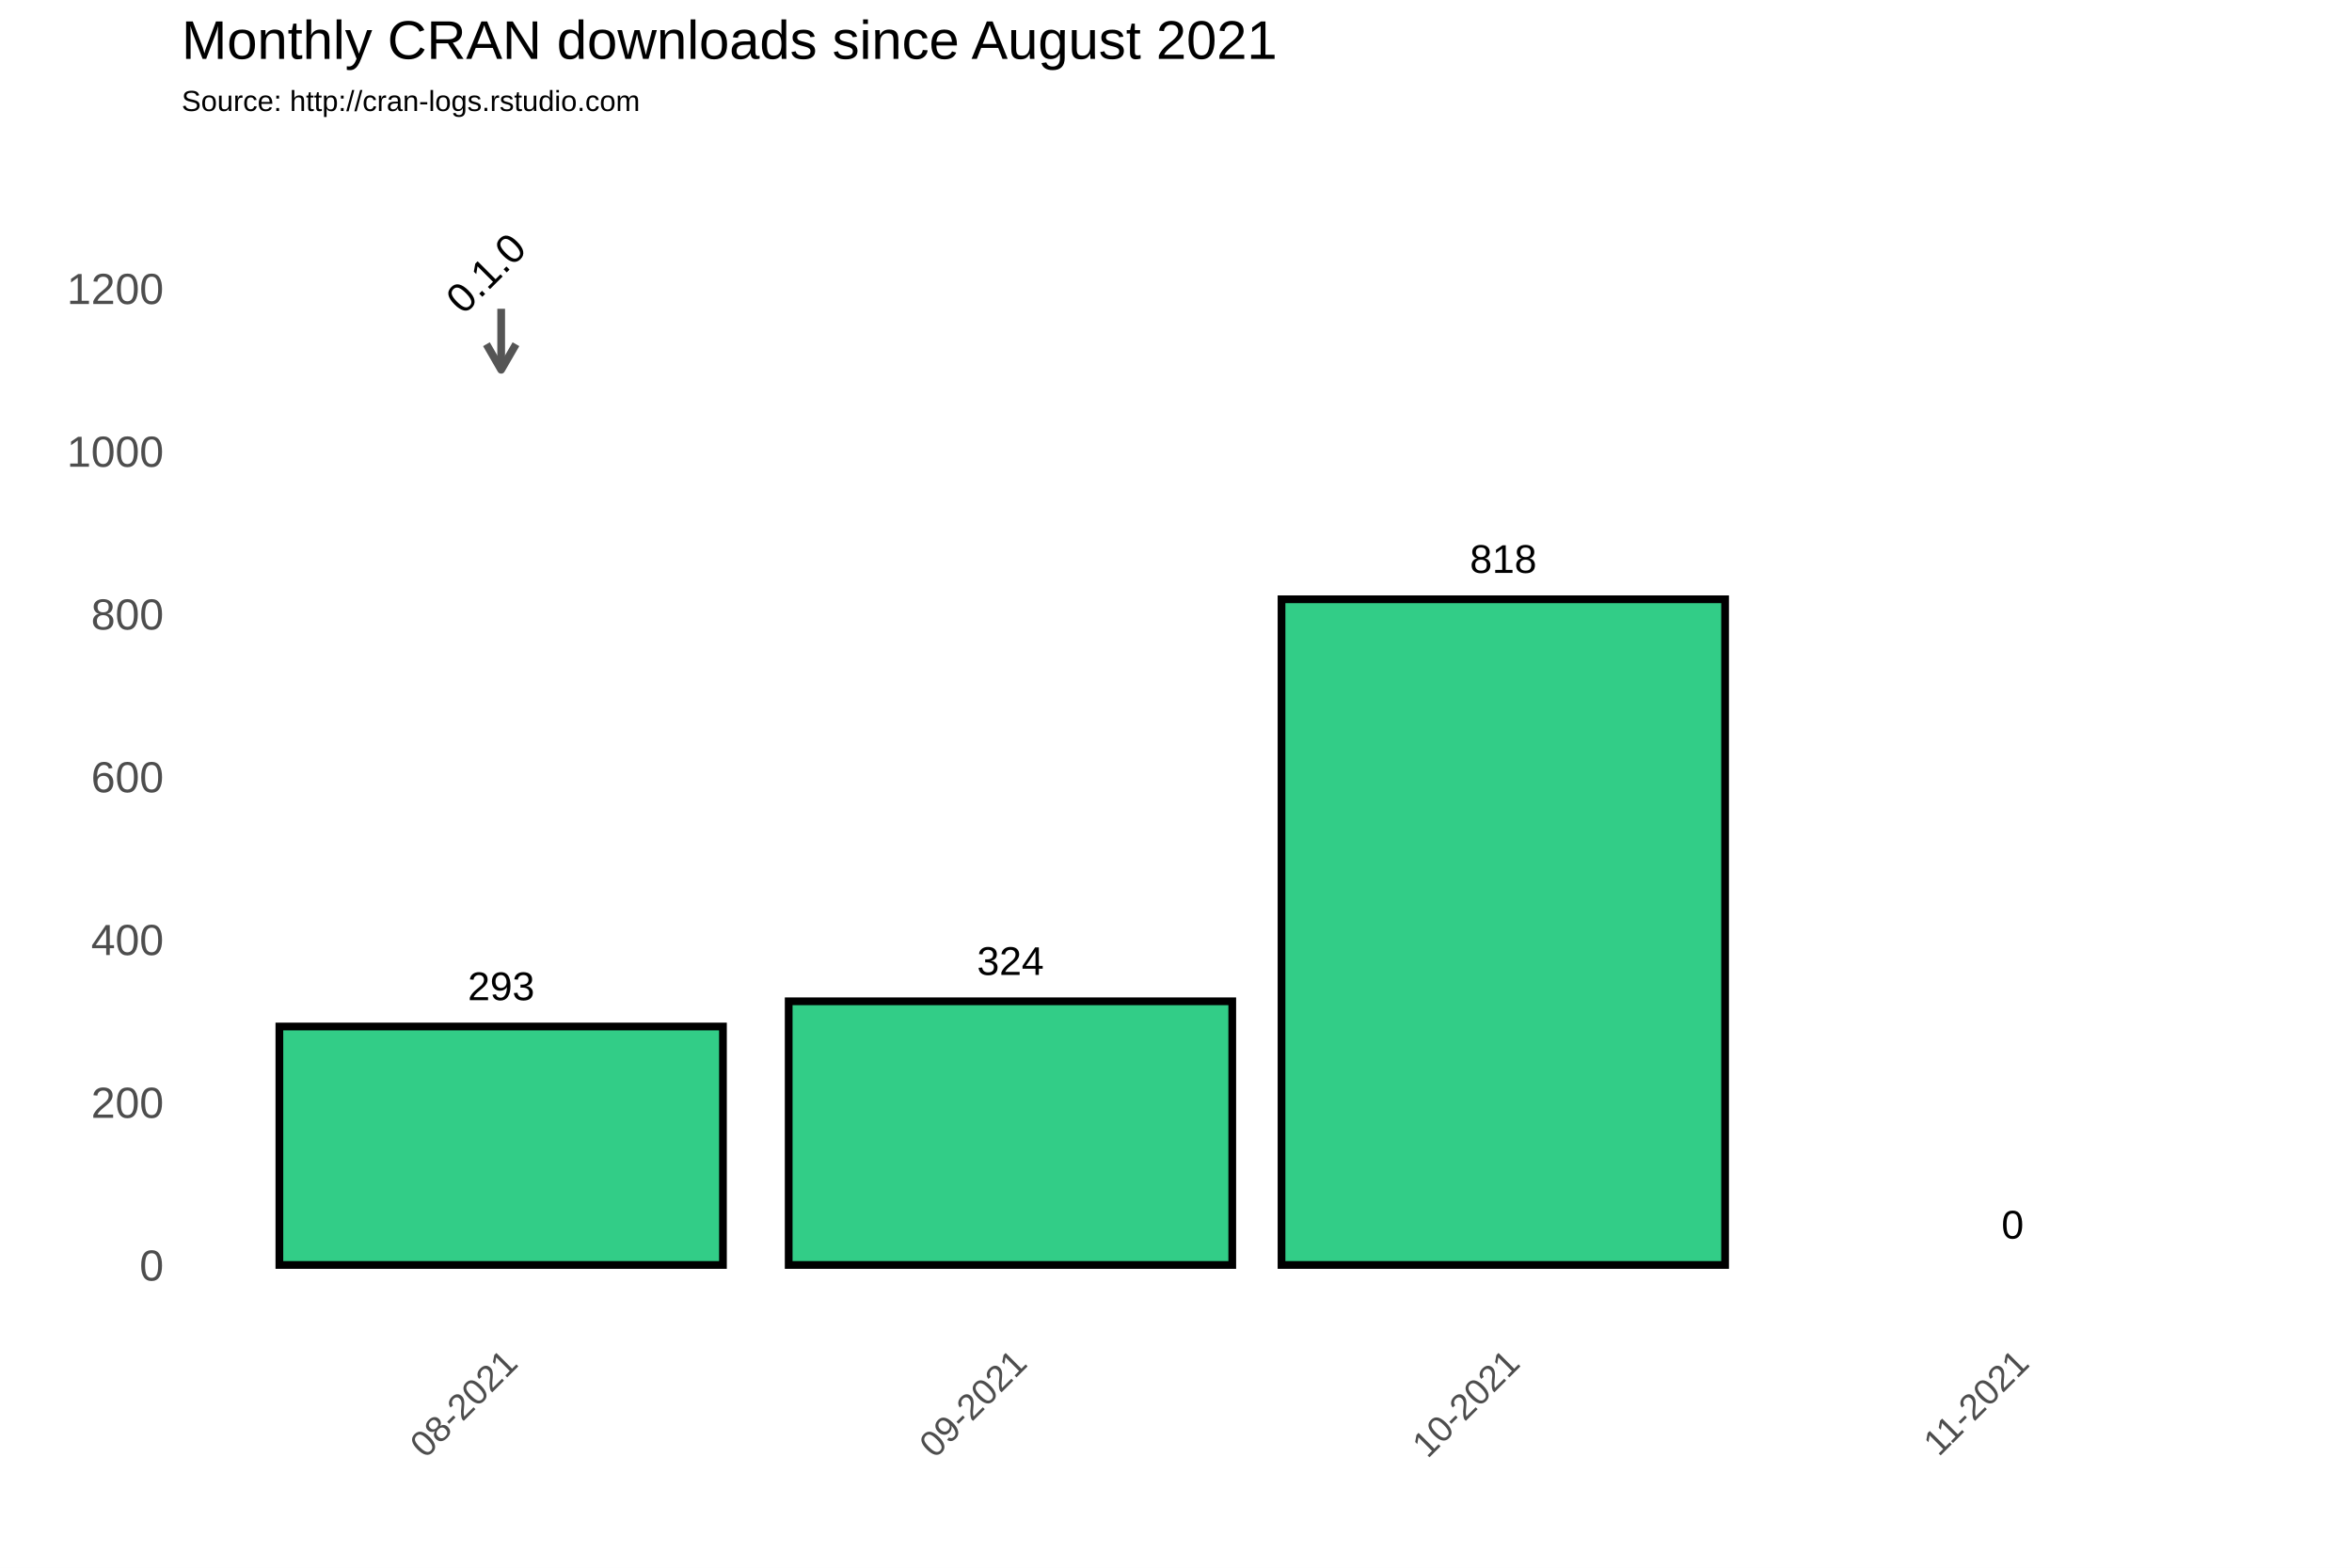
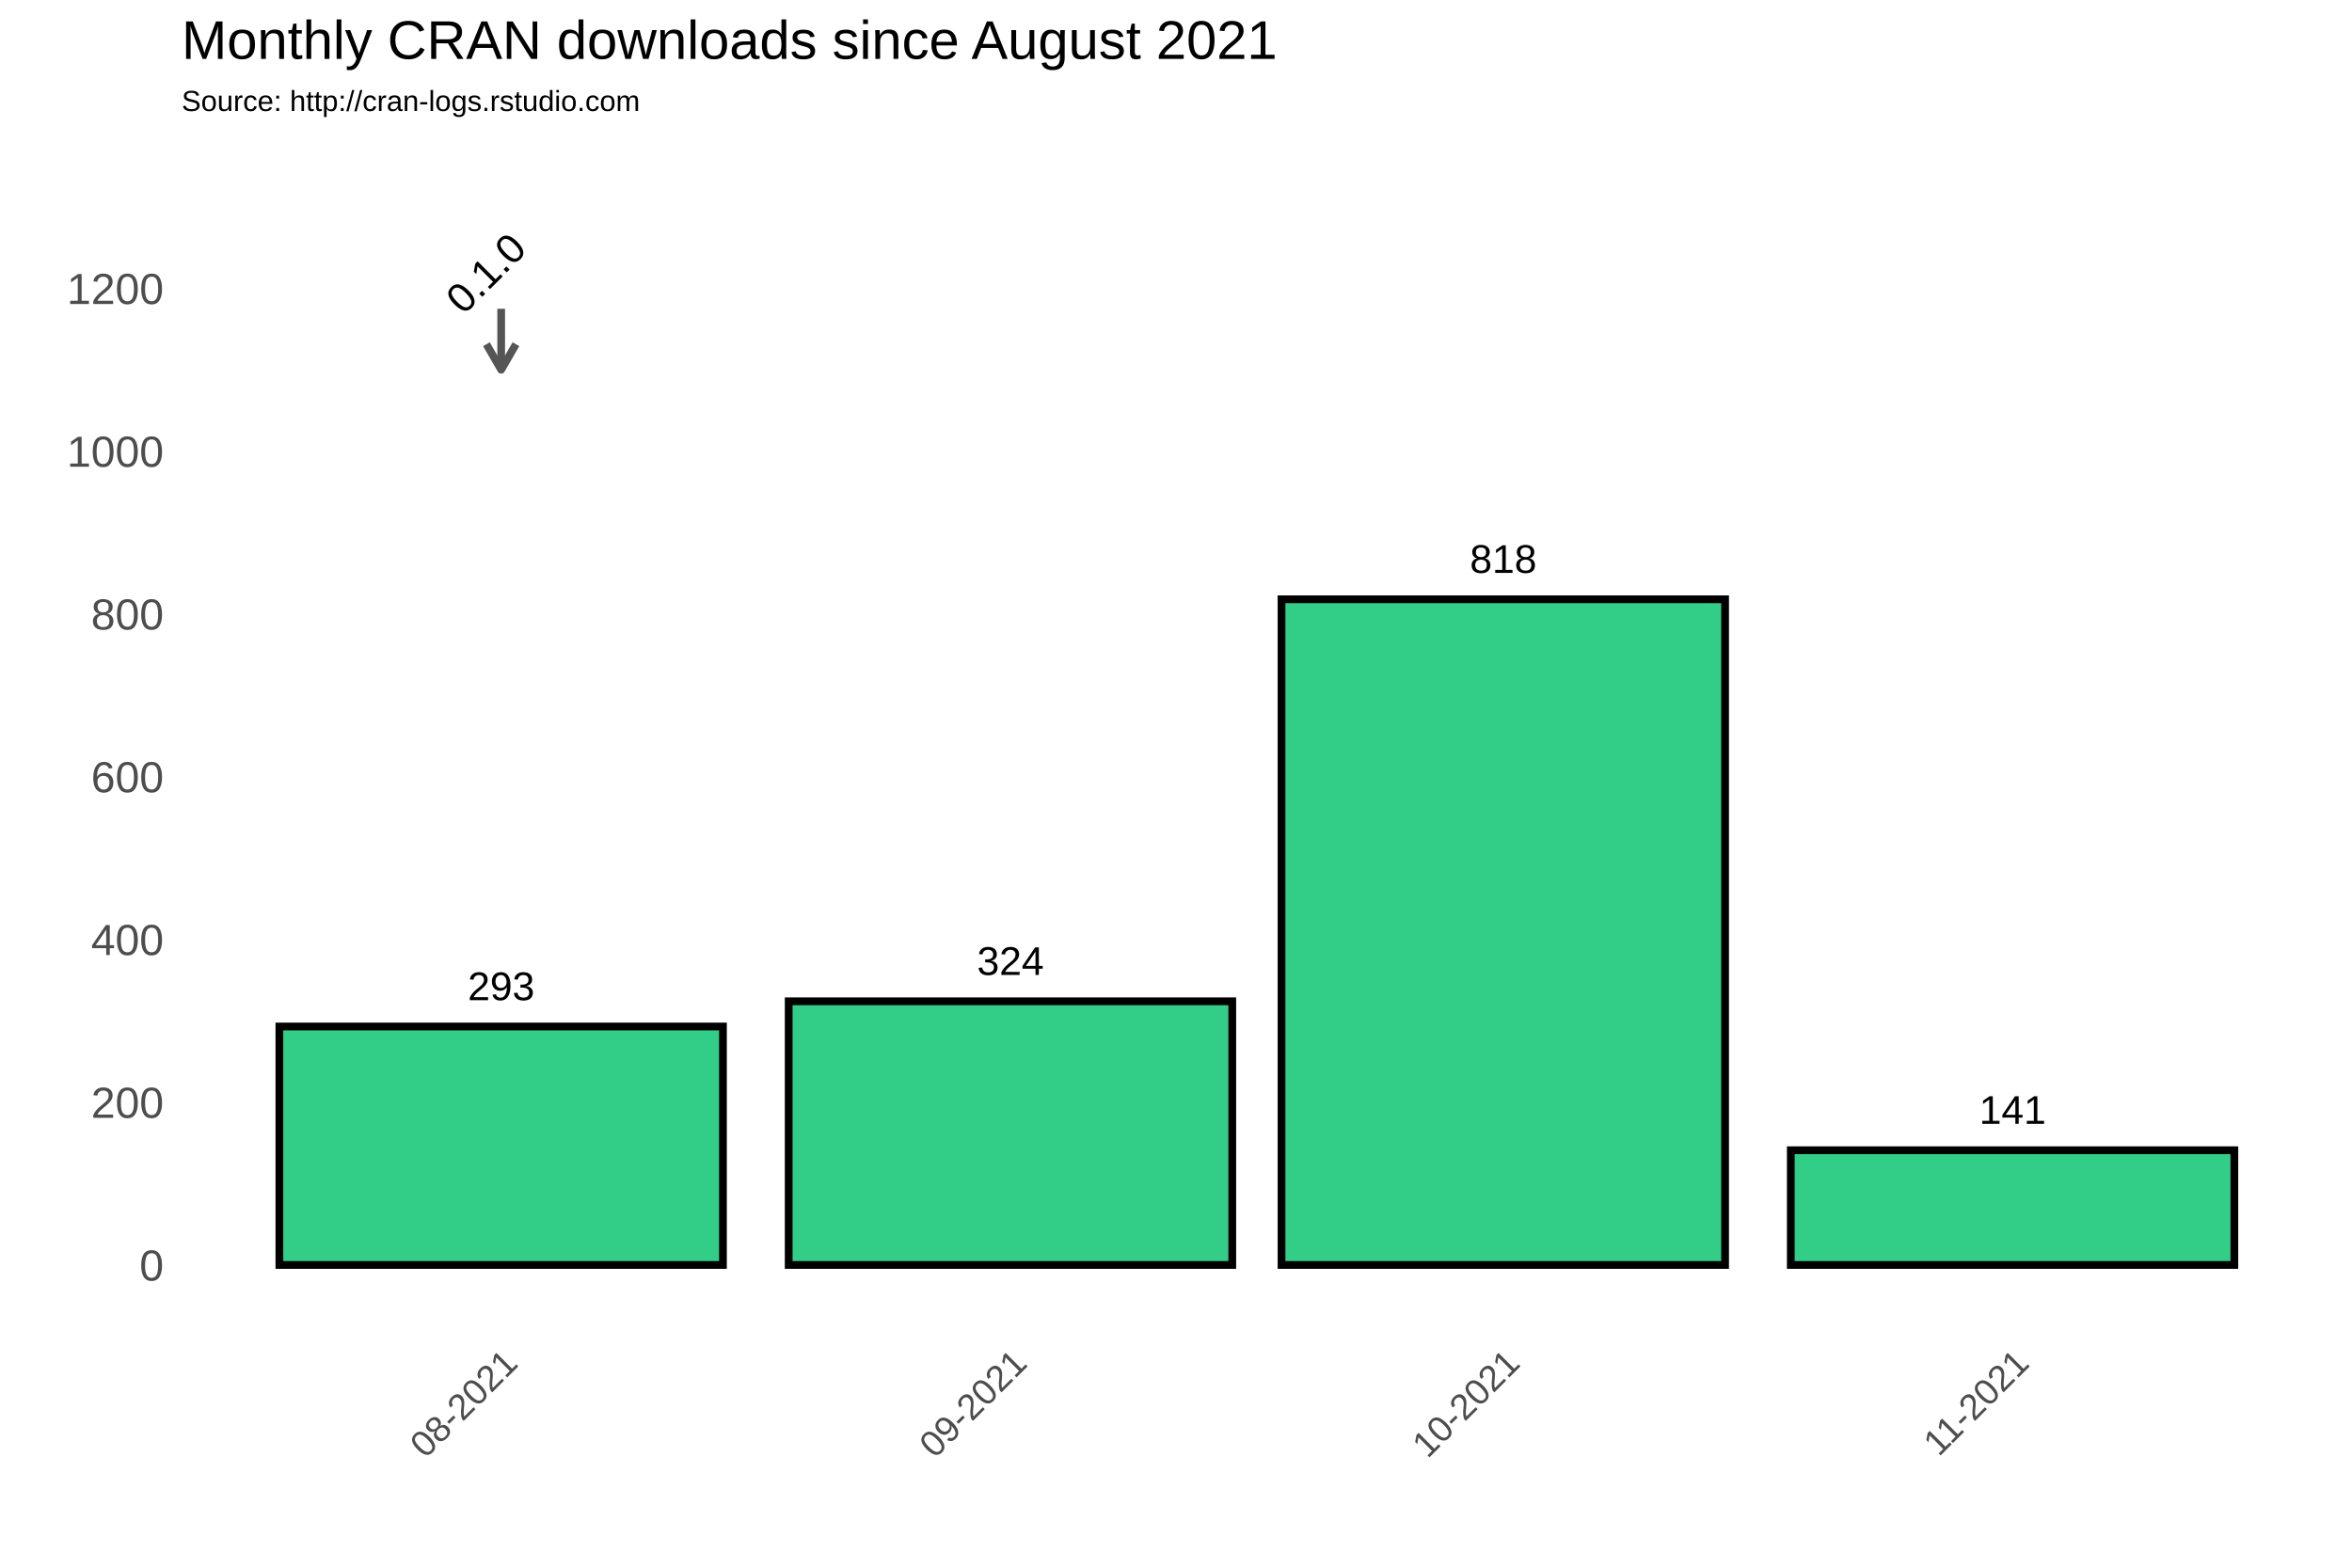
<svg xmlns="http://www.w3.org/2000/svg" class="svglite" width="648.00pt" height="432.00pt" viewBox="0 0 648.00 432.00">
  <defs>
    <style type="text/css">
    .svglite line, .svglite polyline, .svglite polygon, .svglite path, .svglite rect, .svglite circle {
      fill: none;
      stroke: #000000;
      stroke-linecap: round;
      stroke-linejoin: round;
      stroke-miterlimit: 10.00;
    }
  </style>
  </defs>
  <rect width="100%" height="100%" style="stroke: none; fill: #FFFFFF;" />
  <defs>
    <clipPath id="cpMC4wMHw2NDguMDB8MC4wMHw0MzIuMDA=">
      <rect x="0.00" y="0.00" width="648.00" height="432.00" />
    </clipPath>
  </defs>
  <g clip-path="url(#cpMC4wMHw2NDguMDB8MC4wMHw0MzIuMDA=)">
    <rect x="0.00" y="0.00" width="648.00" height="432.00" style="stroke-width: 1.07; stroke: #FFFFFF; fill: #FFFFFF;" />
  </g>
  <defs>
    <clipPath id="cpNTAuMDR8NjQyLjUyfDM3Ljc2fDM2My4zOA==">
      <rect x="50.04" y="37.76" width="592.48" height="325.62" />
    </clipPath>
  </defs>
  <g clip-path="url(#cpNTAuMDR8NjQyLjUyfDM3Ljc2fDM2My4zOA==)">
    <rect x="50.04" y="37.76" width="592.48" height="325.62" style="stroke-width: 1.07; stroke: none;" />
    <polyline points="50.04,326.15 642.52,326.15 " style="stroke-width: 0.53; stroke: #FFFFFF; stroke-linecap: butt;" />
    <polyline points="50.04,281.30 642.52,281.30 " style="stroke-width: 0.53; stroke: #FFFFFF; stroke-linecap: butt;" />
    <polyline points="50.04,236.45 642.52,236.45 " style="stroke-width: 0.53; stroke: #FFFFFF; stroke-linecap: butt;" />
    <polyline points="50.04,191.60 642.52,191.60 " style="stroke-width: 0.53; stroke: #FFFFFF; stroke-linecap: butt;" />
    <polyline points="50.04,146.75 642.52,146.75 " style="stroke-width: 0.53; stroke: #FFFFFF; stroke-linecap: butt;" />
    <polyline points="50.04,101.90 642.52,101.90 " style="stroke-width: 0.53; stroke: #FFFFFF; stroke-linecap: butt;" />
    <polyline points="50.04,57.04 642.52,57.04 " style="stroke-width: 0.53; stroke: #FFFFFF; stroke-linecap: butt;" />
    <polyline points="67.92,363.38 67.92,37.76 " style="stroke-width: 0.53; stroke: #FFFFFF; stroke-linecap: butt;" />
    <polyline points="208.23,363.38 208.23,37.76 " style="stroke-width: 0.53; stroke: #FFFFFF; stroke-linecap: butt;" />
    <polyline points="346.28,363.38 346.28,37.76 " style="stroke-width: 0.53; stroke: #FFFFFF; stroke-linecap: butt;" />
    <polyline points="484.33,363.38 484.33,37.76 " style="stroke-width: 0.53; stroke: #FFFFFF; stroke-linecap: butt;" />
    <polyline points="624.64,363.38 624.64,37.76 " style="stroke-width: 0.53; stroke: #FFFFFF; stroke-linecap: butt;" />
    <polyline points="50.04,348.58 642.52,348.58 " style="stroke-width: 1.07; stroke: #FFFFFF; stroke-linecap: butt;" />
    <polyline points="50.04,303.73 642.52,303.73 " style="stroke-width: 1.07; stroke: #FFFFFF; stroke-linecap: butt;" />
    <polyline points="50.04,258.88 642.52,258.88 " style="stroke-width: 1.07; stroke: #FFFFFF; stroke-linecap: butt;" />
    <polyline points="50.04,214.02 642.52,214.02 " style="stroke-width: 1.07; stroke: #FFFFFF; stroke-linecap: butt;" />
    <polyline points="50.04,169.17 642.52,169.17 " style="stroke-width: 1.07; stroke: #FFFFFF; stroke-linecap: butt;" />
    <polyline points="50.04,124.32 642.52,124.32 " style="stroke-width: 1.07; stroke: #FFFFFF; stroke-linecap: butt;" />
    <polyline points="50.04,79.47 642.52,79.47 " style="stroke-width: 1.07; stroke: #FFFFFF; stroke-linecap: butt;" />
    <polyline points="138.08,363.38 138.08,37.76 " style="stroke-width: 1.07; stroke: #FFFFFF; stroke-linecap: butt;" />
    <polyline points="278.39,363.38 278.39,37.76 " style="stroke-width: 1.07; stroke: #FFFFFF; stroke-linecap: butt;" />
    <polyline points="414.17,363.38 414.17,37.76 " style="stroke-width: 1.07; stroke: #FFFFFF; stroke-linecap: butt;" />
    <polyline points="554.49,363.38 554.49,37.76 " style="stroke-width: 1.07; stroke: #FFFFFF; stroke-linecap: butt;" />
    <rect x="76.97" y="282.87" width="122.21" height="65.71" style="stroke-width: 2.13; stroke-linecap: square; stroke-linejoin: miter; fill: #32CD87;" />
    <rect x="217.29" y="275.92" width="122.21" height="72.66" style="stroke-width: 2.13; stroke-linecap: square; stroke-linejoin: miter; fill: #32CD87;" />
    <rect x="353.07" y="165.14" width="122.21" height="183.44" style="stroke-width: 2.13; stroke-linecap: square; stroke-linejoin: miter; fill: #32CD87;" />
-     <rect x="493.38" y="348.58" width="122.21" height="0.00" style="stroke-width: 2.13; stroke-linecap: square; stroke-linejoin: miter; fill: #32CD87;" />
+     <rect x="493.38" y="316.96" width="122.21" height="31.62" style="stroke-width: 2.13; stroke-linecap: square; stroke-linejoin: miter; fill: #32CD87;" />
    <text x="138.08" y="275.61" text-anchor="middle" style="font-size: 11.04px; font-family: Arial;" textLength="18.40px" lengthAdjust="spacingAndGlyphs">293</text>
    <text x="278.39" y="268.66" text-anchor="middle" style="font-size: 11.04px; font-family: Arial;" textLength="18.40px" lengthAdjust="spacingAndGlyphs">324</text>
    <text x="414.17" y="157.87" text-anchor="middle" style="font-size: 11.04px; font-family: Arial;" textLength="18.40px" lengthAdjust="spacingAndGlyphs">818</text>
-     <text x="554.49" y="341.31" text-anchor="middle" style="font-size: 11.04px; font-family: Arial;" textLength="6.13px" lengthAdjust="spacingAndGlyphs">0</text>
+     <text x="554.49" y="309.69" text-anchor="middle" style="font-size: 11.04px; font-family: Arial;" textLength="18.40px" lengthAdjust="spacingAndGlyphs">141</text>
    <line x1="138.08" y1="85.08" x2="138.08" y2="101.90" style="stroke-width: 2.13; stroke: #555555; stroke-linecap: butt;" />
    <polyline points="134.01,94.85 138.08,101.90 142.15,94.85 " style="stroke-width: 2.13; stroke: #555555; stroke-linecap: butt;" />
    <text transform="translate(136.64,78.03) rotate(-45)" text-anchor="middle" style="font-size: 11.38px; font-family: Arial;" textLength="25.31px" lengthAdjust="spacingAndGlyphs">0.1.0</text>
  </g>
  <g clip-path="url(#cpMC4wMHw2NDguMDB8MC4wMHw0MzIuMDA=)">
    <text x="45.11" y="352.88" text-anchor="end" style="font-size: 12.00px; fill: #4D4D4D; font-family: Arial;" textLength="6.67px" lengthAdjust="spacingAndGlyphs">0</text>
    <text x="45.11" y="308.03" text-anchor="end" style="font-size: 12.00px; fill: #4D4D4D; font-family: Arial;" textLength="20.02px" lengthAdjust="spacingAndGlyphs">200</text>
    <text x="45.11" y="263.17" text-anchor="end" style="font-size: 12.00px; fill: #4D4D4D; font-family: Arial;" textLength="20.02px" lengthAdjust="spacingAndGlyphs">400</text>
    <text x="45.11" y="218.32" text-anchor="end" style="font-size: 12.00px; fill: #4D4D4D; font-family: Arial;" textLength="20.02px" lengthAdjust="spacingAndGlyphs">600</text>
    <text x="45.11" y="173.47" text-anchor="end" style="font-size: 12.00px; fill: #4D4D4D; font-family: Arial;" textLength="20.02px" lengthAdjust="spacingAndGlyphs">800</text>
    <text x="45.11" y="128.62" text-anchor="end" style="font-size: 12.00px; fill: #4D4D4D; font-family: Arial;" textLength="26.70px" lengthAdjust="spacingAndGlyphs">1000</text>
    <text x="45.11" y="83.77" text-anchor="end" style="font-size: 12.00px; fill: #4D4D4D; font-family: Arial;" textLength="26.70px" lengthAdjust="spacingAndGlyphs">1200</text>
    <text transform="translate(143.14,376.17) rotate(-45)" text-anchor="end" style="font-size: 10.00px; fill: #4D4D4D; font-family: Arial;" textLength="36.73px" lengthAdjust="spacingAndGlyphs">08-2021</text>
    <text transform="translate(283.46,376.17) rotate(-45)" text-anchor="end" style="font-size: 10.00px; fill: #4D4D4D; font-family: Arial;" textLength="36.73px" lengthAdjust="spacingAndGlyphs">09-2021</text>
    <text transform="translate(419.24,376.17) rotate(-45)" text-anchor="end" style="font-size: 10.00px; fill: #4D4D4D; font-family: Arial;" textLength="36.73px" lengthAdjust="spacingAndGlyphs">10-2021</text>
    <text transform="translate(559.55,376.17) rotate(-45)" text-anchor="end" style="font-size: 10.00px; fill: #4D4D4D; font-family: Arial;" textLength="35.99px" lengthAdjust="spacingAndGlyphs">11-2021</text>
    <text x="50.04" y="30.59" style="font-size: 8.00px; font-family: Arial;" textLength="126.32px" lengthAdjust="spacingAndGlyphs">Source: http://cran-logs.rstudio.com</text>
    <text x="50.04" y="16.22" style="font-size: 15.00px; font-family: Arial;" textLength="301.75px" lengthAdjust="spacingAndGlyphs">Monthly CRAN downloads since August 2021</text>
  </g>
</svg>
